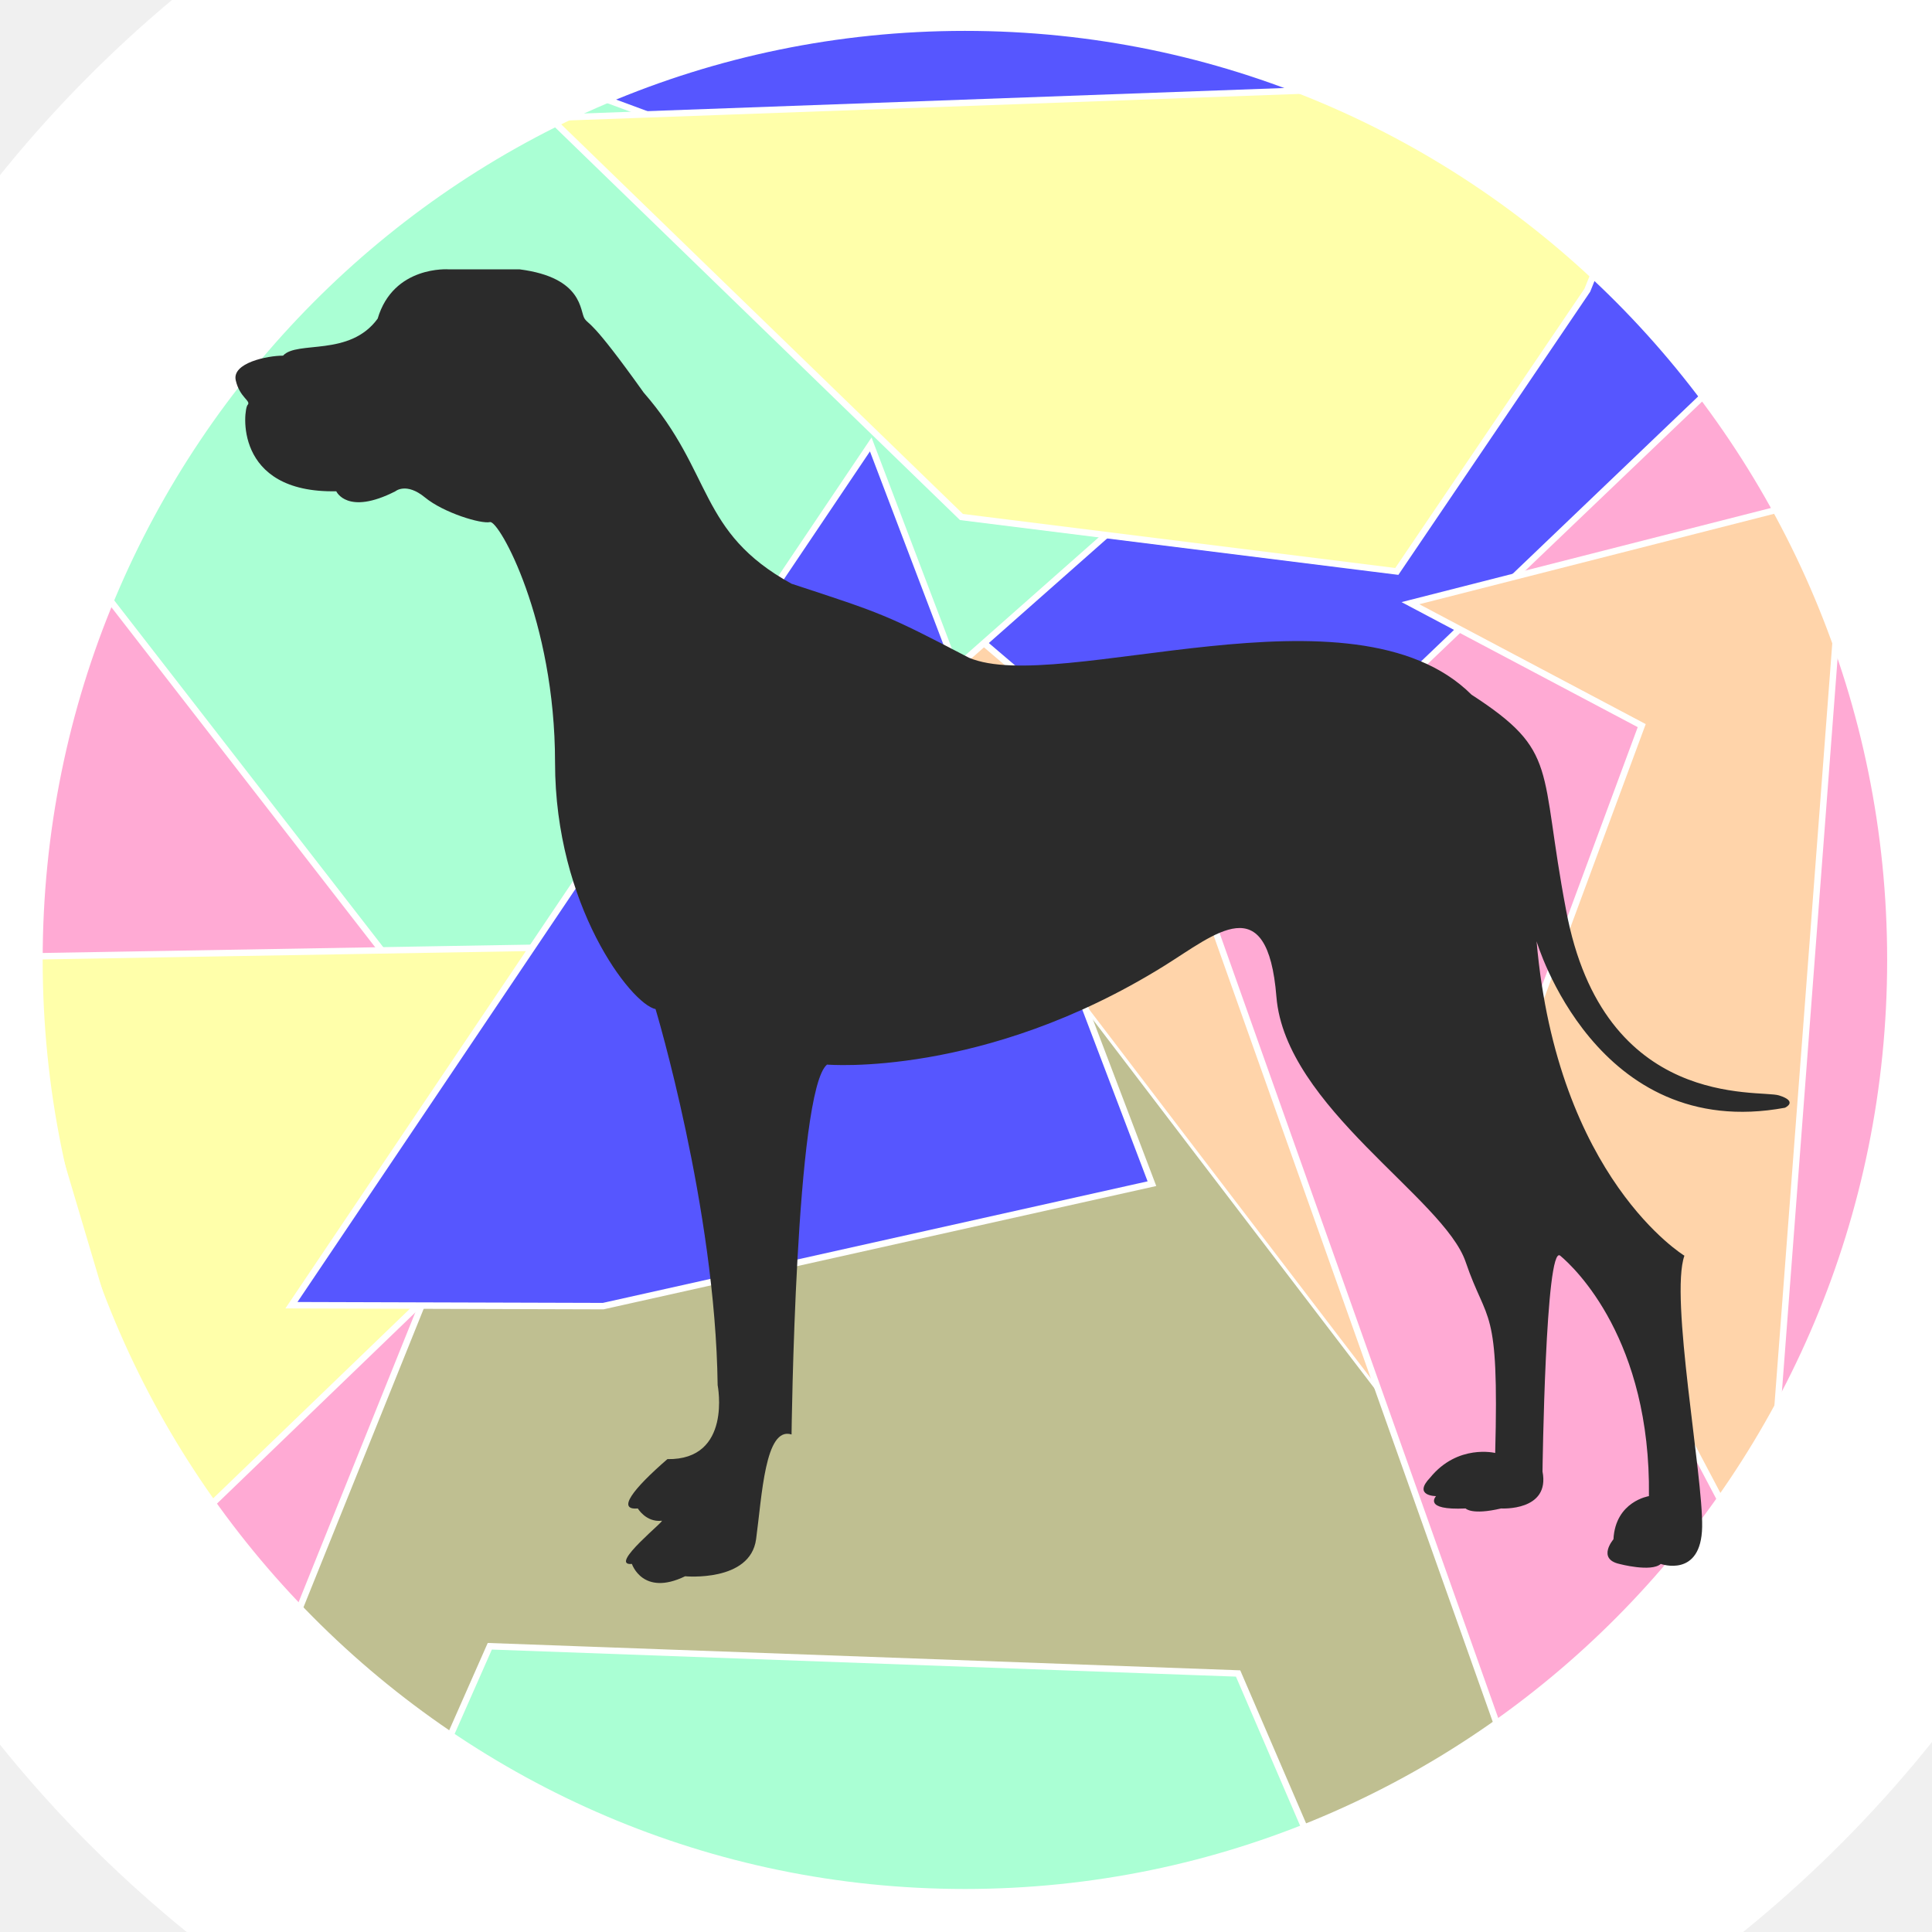
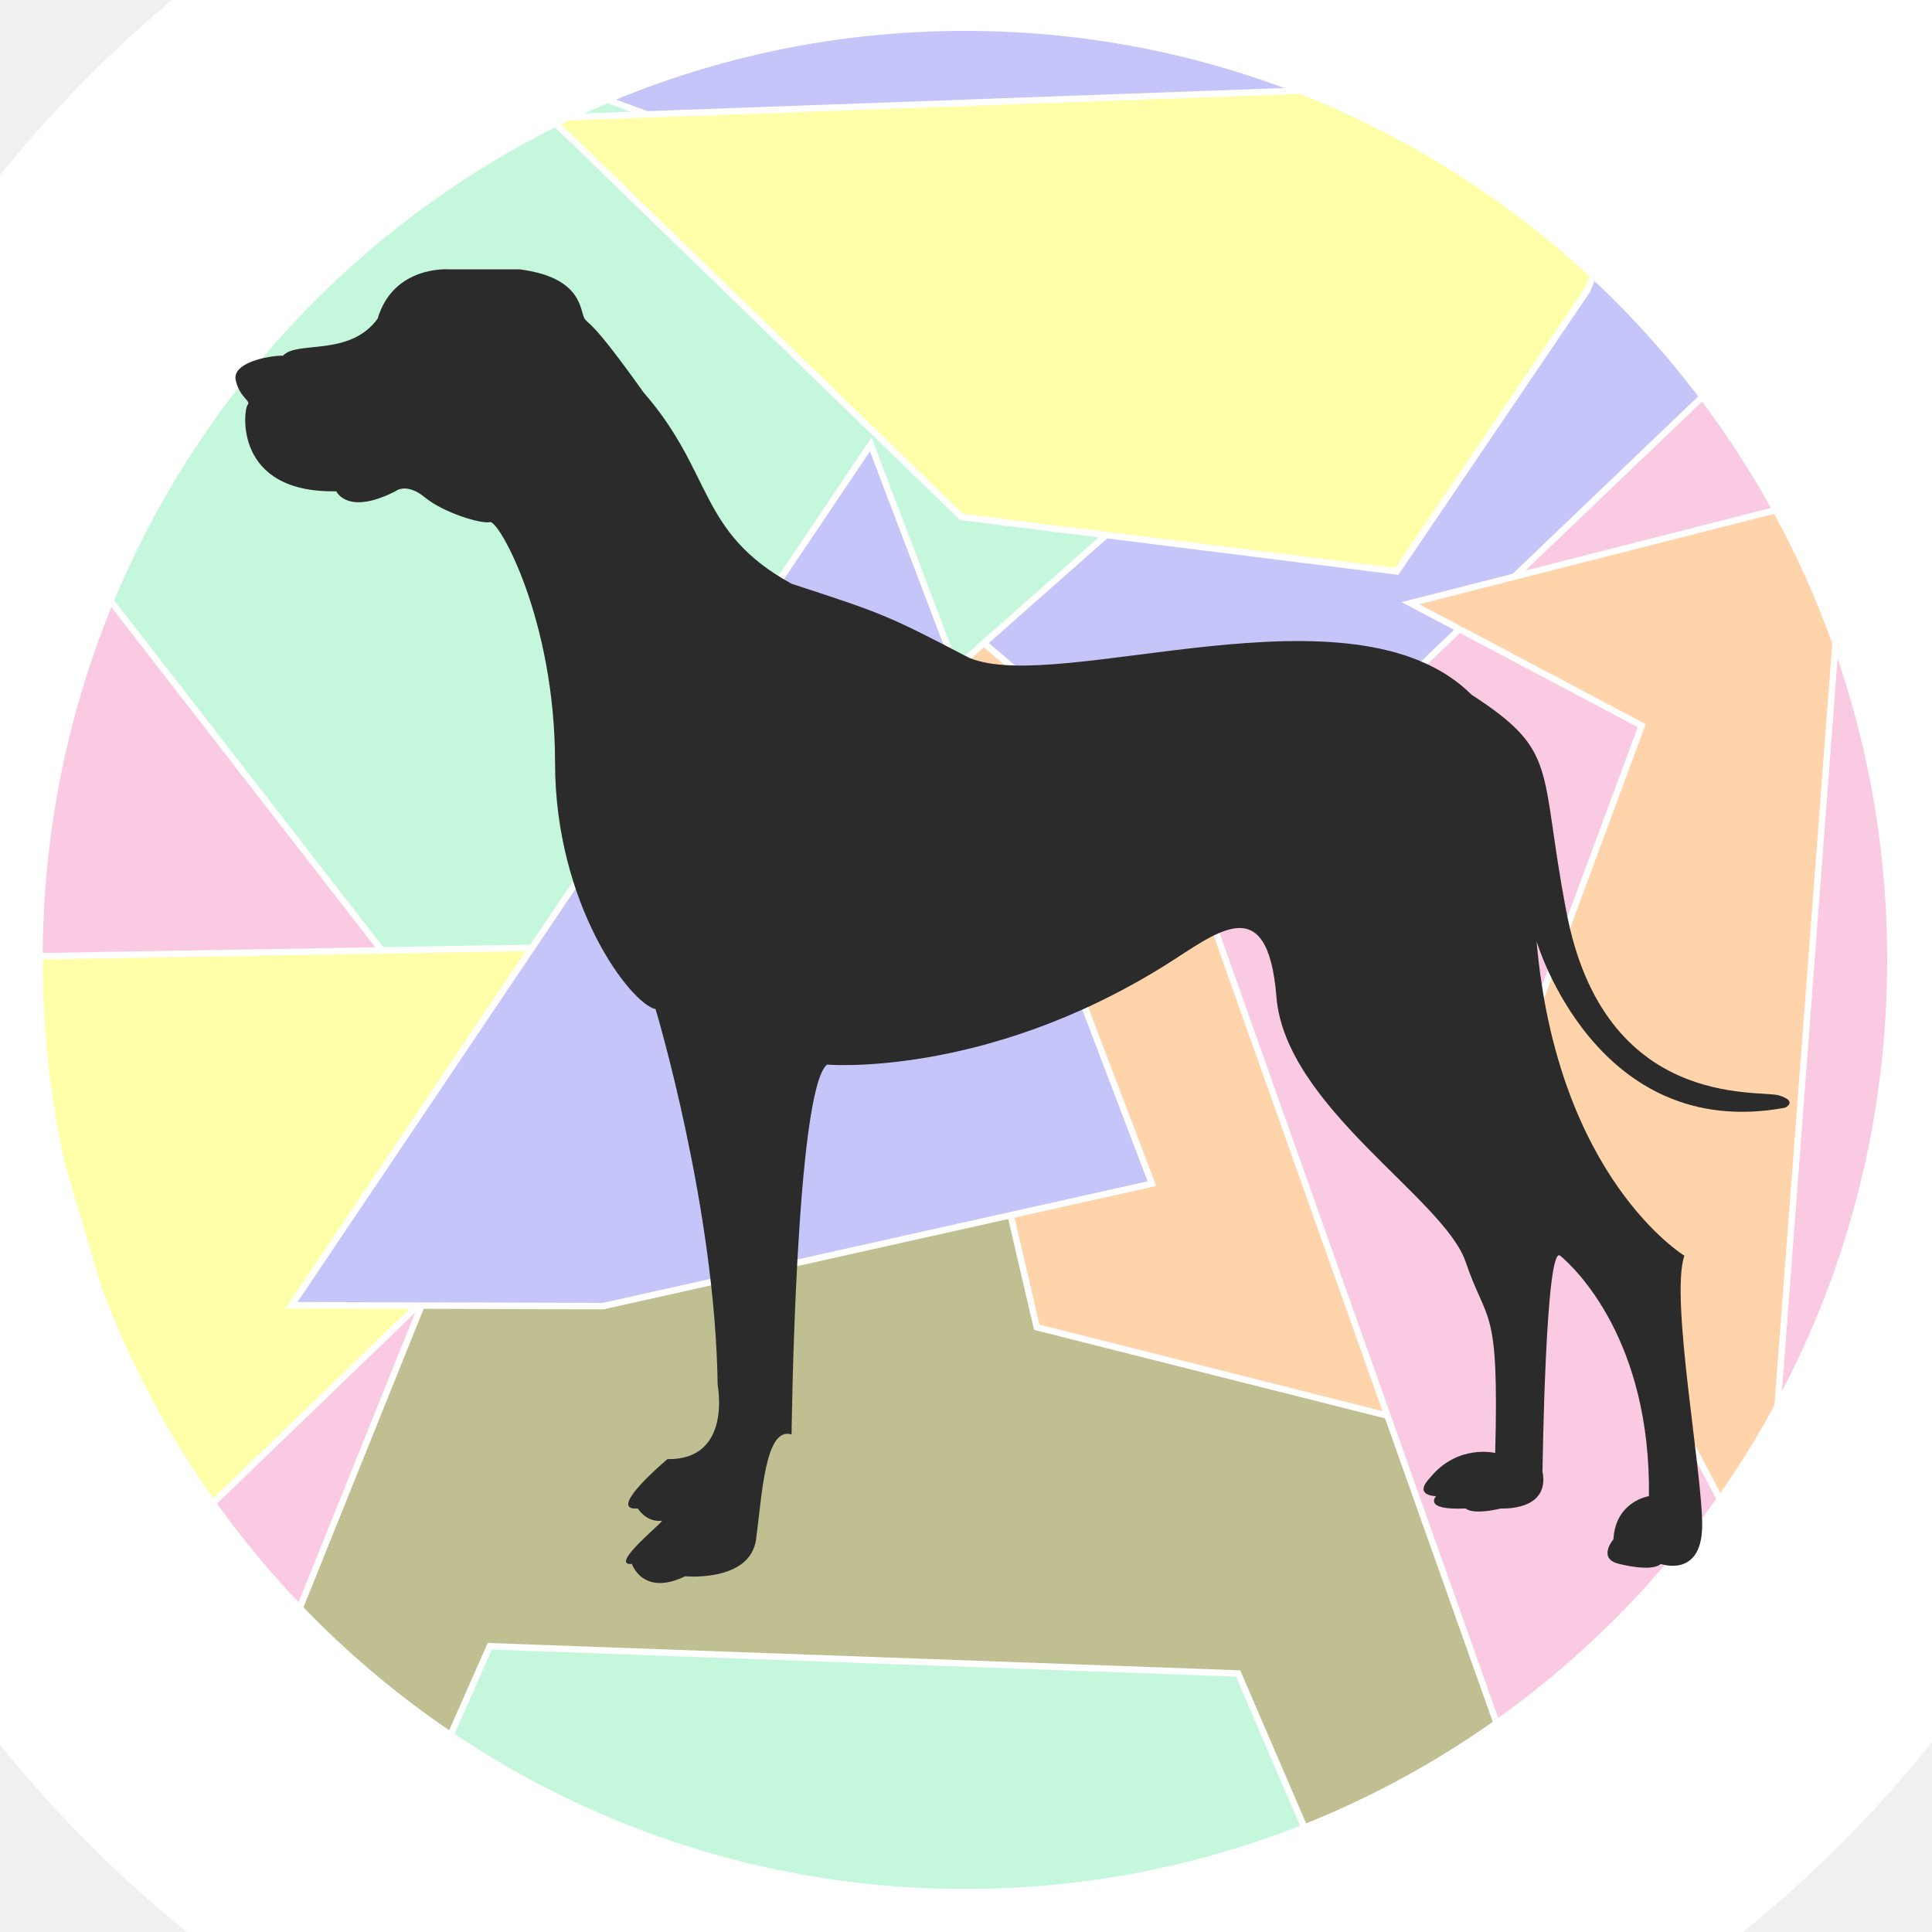
<svg xmlns="http://www.w3.org/2000/svg" width="600" height="600">
  <g>
-     <ellipse stroke="#000" ry="299.5" rx="299.333" id="svg_1" cy="299.5" cx="300" fill="#fff" />
-     <path transform="rotate(-40 353.915 360.512)" stroke="#ffffff" id="svg_49" d="m456.256,173.717l-204.682,38.109l108.439,41.935l-63.788,125.805l121.197,167.741l38.833,-373.59z" opacity="NaN" stroke-width="2" fill="#ffd4aa" />
-     <path transform="rotate(50 395.618 37.29)" stroke="#ffffff" stroke-width="2" id="svg_48" d="m134.775,233.502l351.215,-392.844l170.471,337.379l-332.693,55.885l-188.993,-0.42z" opacity="NaN" fill="#5656ff" />
-     <path stroke="#ffffff" id="svg_47" d="m66.568,446.048c0,0 230.983,-182.803 232.02,-184.08c0.371,1.277 232.762,305.307 232.391,304.03c0.371,1.277 -292.582,28.216 -292.954,26.939c0.371,1.277 -147.514,-48.753 -147.885,-50.03c0.371,1.277 -23.572,-96.859 -23.572,-96.859z" opacity="NaN" fill="#bfbf91" />
-     <path id="svg_46" d="m480.646,579.8l-108.82,-306.564l192.955,-184.504l35.211,173.237l-4.225,195.772l-115.12,122.06z" opacity="NaN" stroke-width="2" stroke="#ffffff" fill="#ffaad4" />
-     <path id="svg_45" d="m69.384,106.567l84.135,242.724l-84.506,209.856l-66.196,-139.435l-1.408,-250.701l67.976,-62.445z" opacity="NaN" stroke-width="2" stroke="#ffffff" fill="#ffaad4" />
-     <path id="svg_30" d="m280.088,643.923l0.569,0l0.176,-0.541l0.176,0.541l0.569,0l-0.46,0.334l0.176,0.541l-0.46,-0.334l-0.46,0.334l0.176,-0.541l-0.46,-0.334z" stroke-width="5" stroke="#000" fill="none" />
-     <path fill="#fff" stroke="#000" d="m-97.573,98.167c-0.084,-0.015 -0.113,-0.121 -0.063,-0.185c0.067,-0.098 0.209,-0.165 0.32,-0.103c0.002,-0.347 0.001,-0.693 0.001,-1.04c0.278,-0.056 0.557,-0.109 0.835,-0.165c-0.001,0.389 -0.001,0.777 -0.002,1.166c-0.044,0.118 -0.184,0.199 -0.307,0.163c-0.073,-0.022 -0.09,-0.116 -0.05,-0.174c0.056,-0.086 0.159,-0.145 0.263,-0.129c0.03,-0.003 0.073,0.045 0.061,-0.009c0,-0.234 0,-0.467 0,-0.701c-0.255,0.051 -0.511,0.1 -0.766,0.151c-0.001,0.282 0.003,0.564 -0.003,0.845c-0.018,0.095 -0.111,0.16 -0.2,0.179c-0.03,0.004 -0.06,0.007 -0.09,0.002l0,0zm0.666,-1.176c0.131,-0.026 0.262,-0.051 0.393,-0.077c0.017,-0.066 -0.058,-0.023 -0.095,-0.022c-0.224,0.044 -0.448,0.088 -0.672,0.132c-0.017,0.066 0.058,0.023 0.095,0.022c0.093,-0.018 0.186,-0.037 0.278,-0.055l0,0zm0,-0.116c0.131,-0.026 0.262,-0.051 0.393,-0.077c0.017,-0.066 -0.058,-0.023 -0.095,-0.022c-0.224,0.044 -0.448,0.088 -0.672,0.132c-0.017,0.066 0.058,0.023 0.095,0.022c0.093,-0.018 0.186,-0.037 0.278,-0.055l0,0z" id="svg_6" />
-     <path id="svg_2" opacity="NaN" stroke="null" fill="#000000" />
-     <path stroke="#ffffff" id="svg_39" d="m-43.29,86.567l193.992,250.048l254.926,-225.349l-243.659,-90.14" opacity="NaN" stroke-width="2" fill="#aaffd4" />
-     <path id="svg_40" d="m53.892,478.58l192.584,-185.627l-246.475,4.225l53.892,181.402z" opacity="NaN" stroke-width="2" stroke="#ffffff" fill="#ffffaa" />
-     <path id="svg_41" d="m573.603,152.763l-135.581,34.558l71.83,38.028l-42.253,114.083l80.281,152.111l25.723,-338.779z" opacity="NaN" stroke-width="2" stroke="#ffffff" fill="#ffd4aa" />
-     <path id="svg_42" d="m79.243,676.324l72.867,-165.064l232.391,8.451l47.887,111.266l-66.196,142.251l-286.949,-96.904z" opacity="NaN" stroke-width="2" stroke="#ffffff" fill="#aaffd4" />
-     <path id="svg_44" d="m170.791,36.615l127.796,123.946l135.209,16.901l59.154,-87.323l26.76,-66.196l-348.92,12.672z" opacity="NaN" stroke-width="2" stroke="#ffffff" fill="#ffffaa" />
-     <path stroke-width="2" stroke="#ffffff" id="svg_37" d="m90.511,405.342l179.908,-267.316l87.323,229.574l-170.42,38.028l-96.81,-0.286z" opacity="NaN" fill="#5656ff" />
-     <ellipse ry="34.507" rx="55.633" id="svg_52" cy="10.935" cx="591.208" stroke-width="99" stroke="#ffffff" fill="none" />
-     <ellipse stroke="#ffffff" stroke-width="99" ry="338.023" rx="335.911" id="svg_51" cy="298.114" cx="299.663" fill="none" />
+     <path fill="#bfbf91" opacity="NaN" d="m66.568,446.048c0,0 230.983,-182.803 232.02,-184.08c0.371,1.277 232.762,305.307 232.391,304.03c0.371,1.277 -292.582,28.216 -292.954,26.939c0.371,1.277 -147.514,-48.753 -147.885,-50.03c0.371,1.277 -23.572,-96.859 -23.572,-96.859l0,0z" id="svg_47" stroke="#ffffff" />
+     <path fill="#ffd4aa" stroke-width="2" opacity="NaN" d="m456.256,173.717l-204.682,38.109l108.439,41.935l-63.788,125.805l121.197,167.741l38.833,-373.59z" id="svg_49" stroke="#ffffff" transform="rotate(-40 353.915 360.512)" />
+     <path transform="rotate(50 395.618 37.29)" fill="#c5c5f9" opacity="NaN" d="m134.775,233.502l351.215,-392.844l170.471,337.379l-332.693,55.885l-188.993,-0.42z" id="svg_48" stroke-width="2" stroke="#ffffff" />
+     <path fill="#f9cae1" stroke="#ffffff" stroke-width="2" opacity="NaN" d="m480.646,579.8l-108.82,-306.564l192.955,-184.504l35.211,173.237l-4.225,195.772l-115.12,122.06l-0,-0z" id="svg_46" />
+     <path fill="#f9cae1" stroke="#ffffff" stroke-width="2" opacity="NaN" d="m69.384,106.567l84.135,242.724l-84.506,209.856l-66.196,-139.435l-1.408,-250.701l67.976,-62.445z" id="svg_45" />
+     <path fill="none" stroke="#000" stroke-width="5" d="m280.088,643.923l0.569,0l0.176,-0.541l0.176,0.541l0.569,0l-0.46,0.334l0.176,0.541l-0.46,-0.334l-0.46,0.334l0.176,-0.541l-0.46,-0.334z" id="svg_30" />
+     <path id="svg_6" d="m-97.573,98.167c-0.084,-0.015 -0.113,-0.121 -0.063,-0.185c0.067,-0.098 0.209,-0.165 0.32,-0.103c0.002,-0.347 0.001,-0.693 0.001,-1.04c0.278,-0.056 0.557,-0.109 0.835,-0.165c-0.001,0.389 -0.001,0.777 -0.002,1.166c-0.044,0.118 -0.184,0.199 -0.307,0.163c-0.073,-0.022 -0.09,-0.116 -0.05,-0.174c0.056,-0.086 0.159,-0.145 0.263,-0.129c0.03,-0.003 0.073,0.045 0.061,-0.009c0,-0.234 0,-0.467 0,-0.701c-0.255,0.051 -0.511,0.1 -0.766,0.151c-0.001,0.282 0.003,0.564 -0.003,0.845c-0.018,0.095 -0.111,0.16 -0.2,0.179c-0.03,0.004 -0.06,0.007 -0.09,0.002l0,0zm0.666,-1.176c0.131,-0.026 0.262,-0.051 0.393,-0.077c0.017,-0.066 -0.058,-0.023 -0.095,-0.022c-0.224,0.044 -0.448,0.088 -0.672,0.132c-0.017,0.066 0.058,0.023 0.095,0.022c0.093,-0.018 0.186,-0.037 0.278,-0.055l0,0zm0,-0.116c0.131,-0.026 0.262,-0.051 0.393,-0.077c0.017,-0.066 -0.058,-0.023 -0.095,-0.022c-0.224,0.044 -0.448,0.088 -0.672,0.132c-0.017,0.066 0.058,0.023 0.095,0.022c0.093,-0.018 0.186,-0.037 0.278,-0.055l0,0z" stroke="#000" fill="#fff" />
+     <path fill="#000000" stroke="null" opacity="NaN" id="svg_2" />
+     <path fill="#c5f7dd" stroke-width="2" opacity="NaN" d="m-43.29,86.567l193.992,250.048l254.926,-225.349l-243.659,-90.14" id="svg_39" stroke="#ffffff" />
+     <path fill="#ffffaa" stroke="#ffffff" stroke-width="2" opacity="NaN" d="m53.892,478.58l192.584,-185.627l-246.475,4.225l53.892,181.402z" id="svg_40" />
+     <path fill="#ffd4aa" stroke="#ffffff" stroke-width="2" opacity="NaN" d="m573.603,152.763l-135.581,34.558l71.83,38.028l-42.253,114.083l80.281,152.111l25.723,-338.779l0,-0z" id="svg_41" />
+     <path fill="#c5f7dd" stroke="#ffffff" stroke-width="2" opacity="NaN" d="m79.243,676.324l72.867,-165.064l232.391,8.451l47.887,111.266l-66.196,142.251l-286.949,-96.904l0,0z" id="svg_42" />
+     <path fill="#ffffaa" stroke="#ffffff" stroke-width="2" opacity="NaN" d="m170.791,36.615l127.796,123.946l135.209,16.901l59.154,-87.323l26.76,-66.196l-348.92,12.672z" id="svg_44" />
+     <path fill="#c5c5f9" opacity="NaN" d="m90.511,405.342l179.908,-267.316l87.323,229.574l-170.42,38.028l-96.81,-0.286z" id="svg_37" stroke="#ffffff" stroke-width="2" />
+     <ellipse fill="none" stroke="#ffffff" stroke-width="99" cx="591.208" cy="10.935" id="svg_52" rx="55.633" ry="34.507" />
+     <ellipse fill="none" cx="299.663" cy="298.114" id="svg_51" rx="335.911" ry="338.023" stroke-width="99" stroke="#ffffff" />
  </g>
  <g>
    <path fill="none" stroke="#000" stroke-width="5" d="m280.088,643.923l0.569,0l0.176,-0.541l0.176,0.541l0.569,0l-0.46,0.334l0.176,0.541l-0.46,-0.334l-0.46,0.334l0.176,-0.541l-0.46,-0.334z" id="svg_30" />
    <path stroke="null" id="svg_3" d="m161.357,83.646l-22.036,0c0,0 -17.139,-1.276 -22.036,15.316c-8.723,11.966 -25.02,6.701 -29.381,11.487c-4.82,0 -15.915,2.234 -14.691,7.658c1.224,5.425 4.897,6.382 3.673,7.658c-1.224,1.276 -4.591,27.442 27.545,26.803c0,0 3.367,7.658 18.363,0c0,0 3.366,-2.872 9.181,1.914c5.815,4.786 17.445,8.296 20.2,7.658c2.754,-0.638 20.199,30.313 20.199,74.666c0,44.353 23.566,74.986 31.217,76.581c0,0 18.593,61.743 19.281,116.786c0,0 4.591,23.293 -15.609,22.974c-10.903,9.453 -15.724,15.915 -9.182,15.316c0,0 2.525,4.308 7.345,3.829c2.087,-0.777 -16.871,14.12 -9.182,13.402c0,0 3.367,10.211 16.527,3.829c0,0 20.2,1.915 22.036,-11.487c1.836,-13.402 2.755,-35.179 11.018,-32.547c0,0 1.224,-106.894 11.018,-114.871c0,0 48.649,4.187 104.67,-30.632c15.915,-9.892 32.135,-24.57 34.89,9.573c2.755,34.142 52.029,62.541 58.762,82.324c6.733,19.783 10.406,12.764 9.181,59.35c0,0 -11.63,-2.872 -20.199,7.658c-5.509,5.744 1.836,5.744 1.836,5.744c0,0 -4.285,4.467 9.182,3.829c0,0 1.836,2.154 11.018,0c0,0 15.303,0.957 12.854,-11.487c0,0 0.918,-70.838 5.509,-67.008c4.591,3.829 28.157,26.165 27.545,74.666c0,0 -10.406,1.595 -11.018,13.402c0,0 -5.203,6.063 1.836,7.658c0,0 9.87,2.632 12.854,0c0,0 12.548,4.467 12.854,-11.487c0.306,-15.954 -10.1,-71.316 -5.509,-84.239c0,0 -39.481,-23.932 -45.908,-97.641c0,0 18.363,62.541 77.125,51.692c0,0 4.285,-1.914 -1.836,-3.829c-6.121,-1.915 -54.477,4.786 -66.107,-57.436c-8.493,-44.513 -2.066,-49.299 -29.381,-67.008c-36.726,-36.615 -128.236,0.319 -156.087,-11.487c-25.708,-13.402 -26.627,-13.641 -55.089,-22.974c-29.152,-16.034 -24.178,-34.461 -45.908,-59.35c-16.642,-23.333 -16.833,-20.741 -18.363,-22.974c-1.53,-2.234 -0.306,-12.764 -20.199,-15.316z" fill="#2b2b2b" />
  </g>
</svg>
